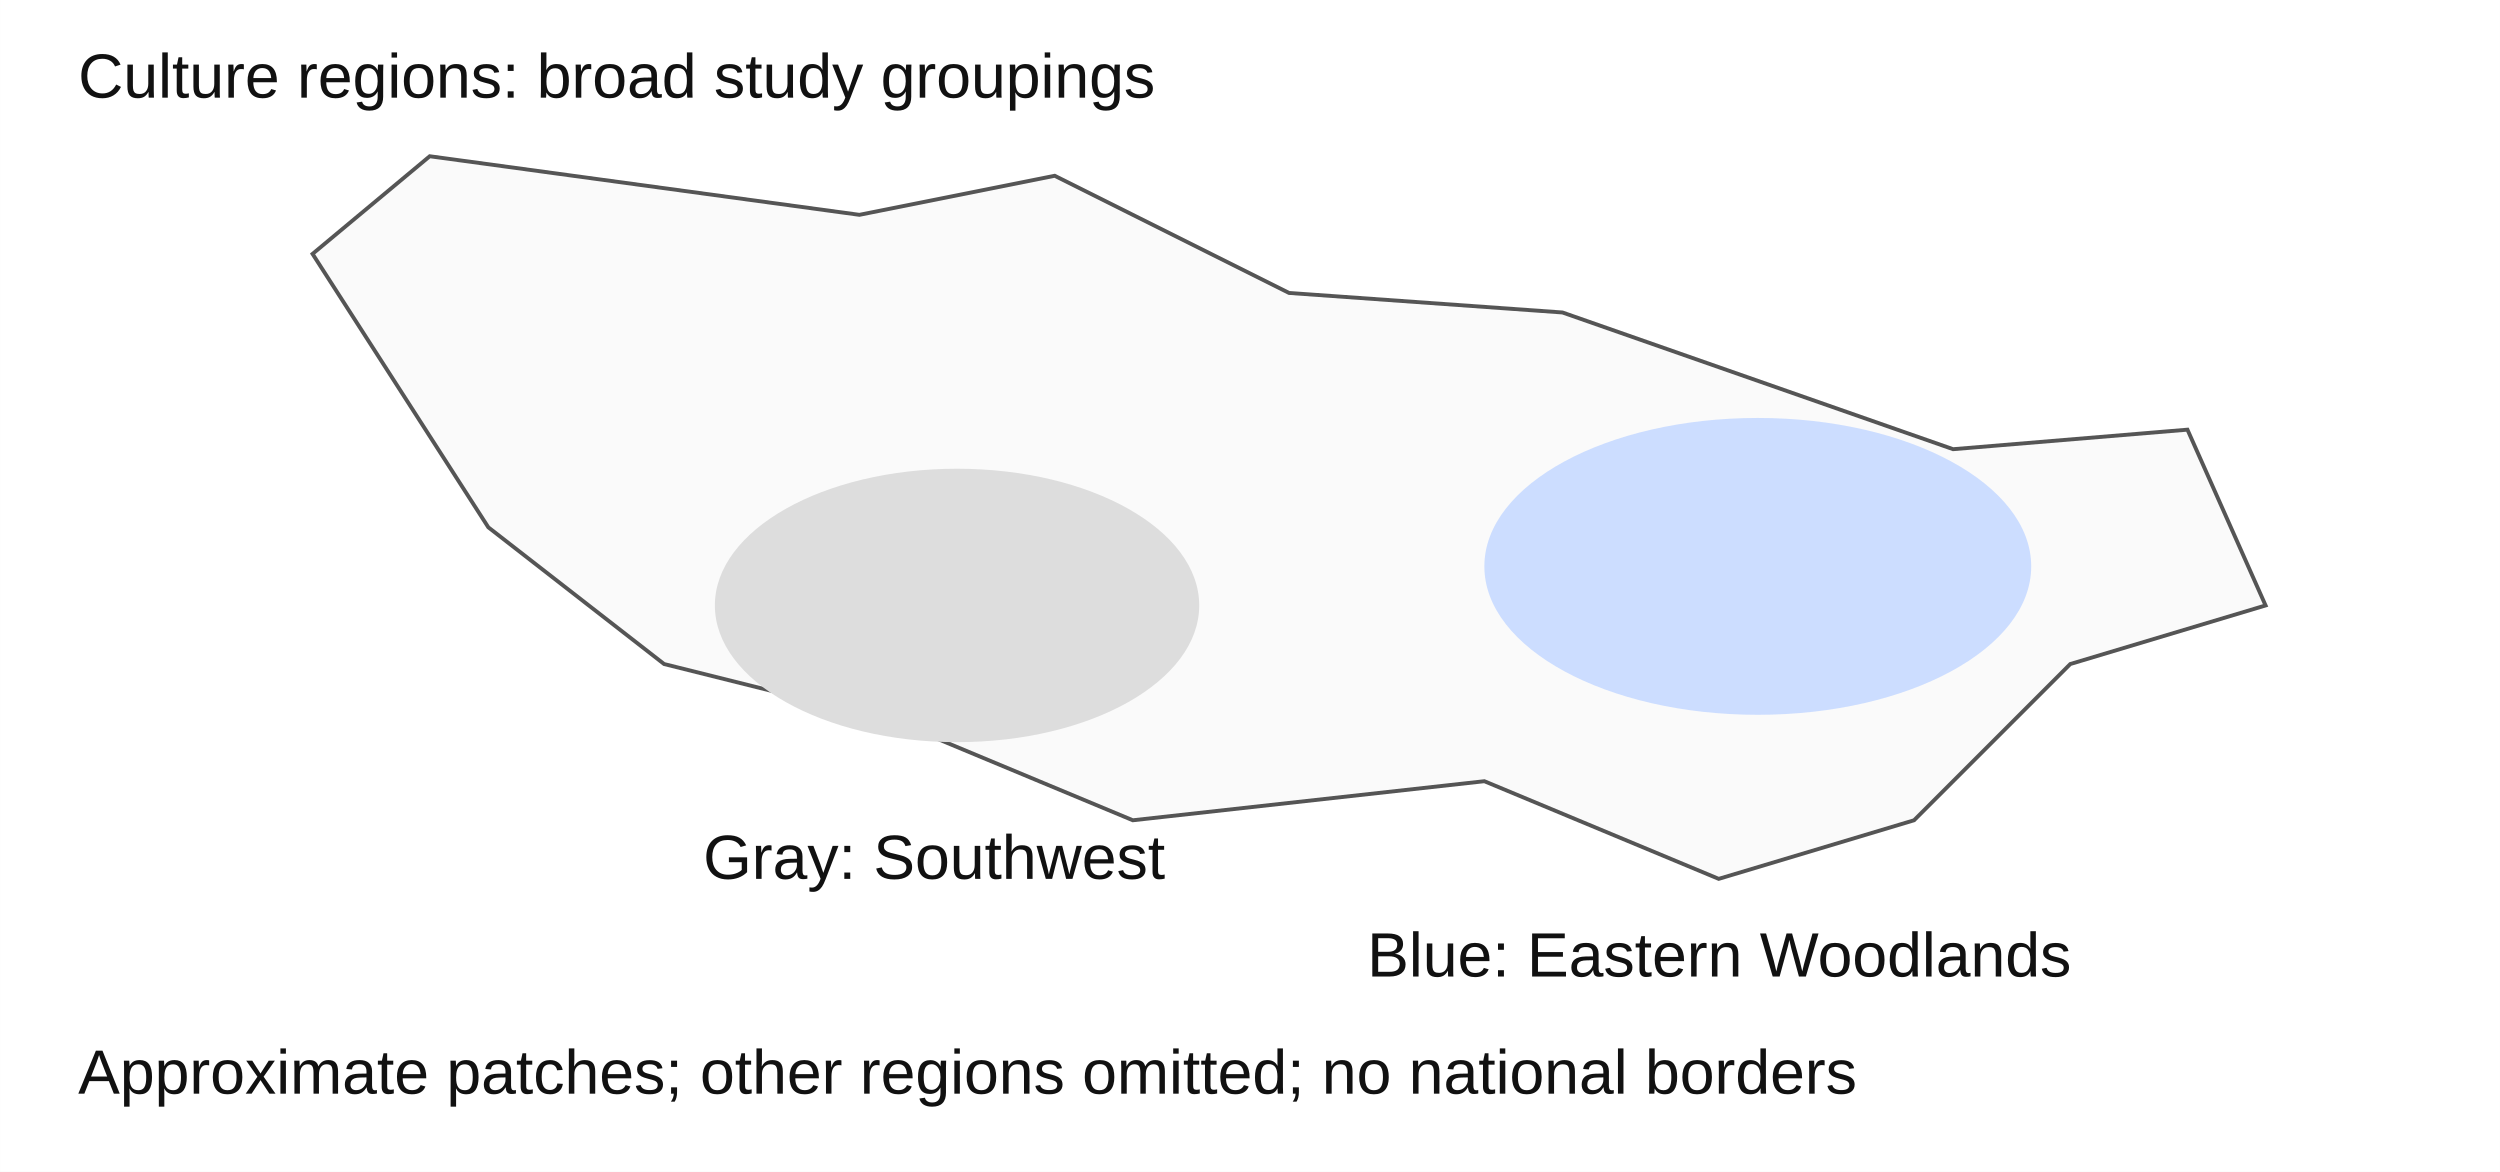
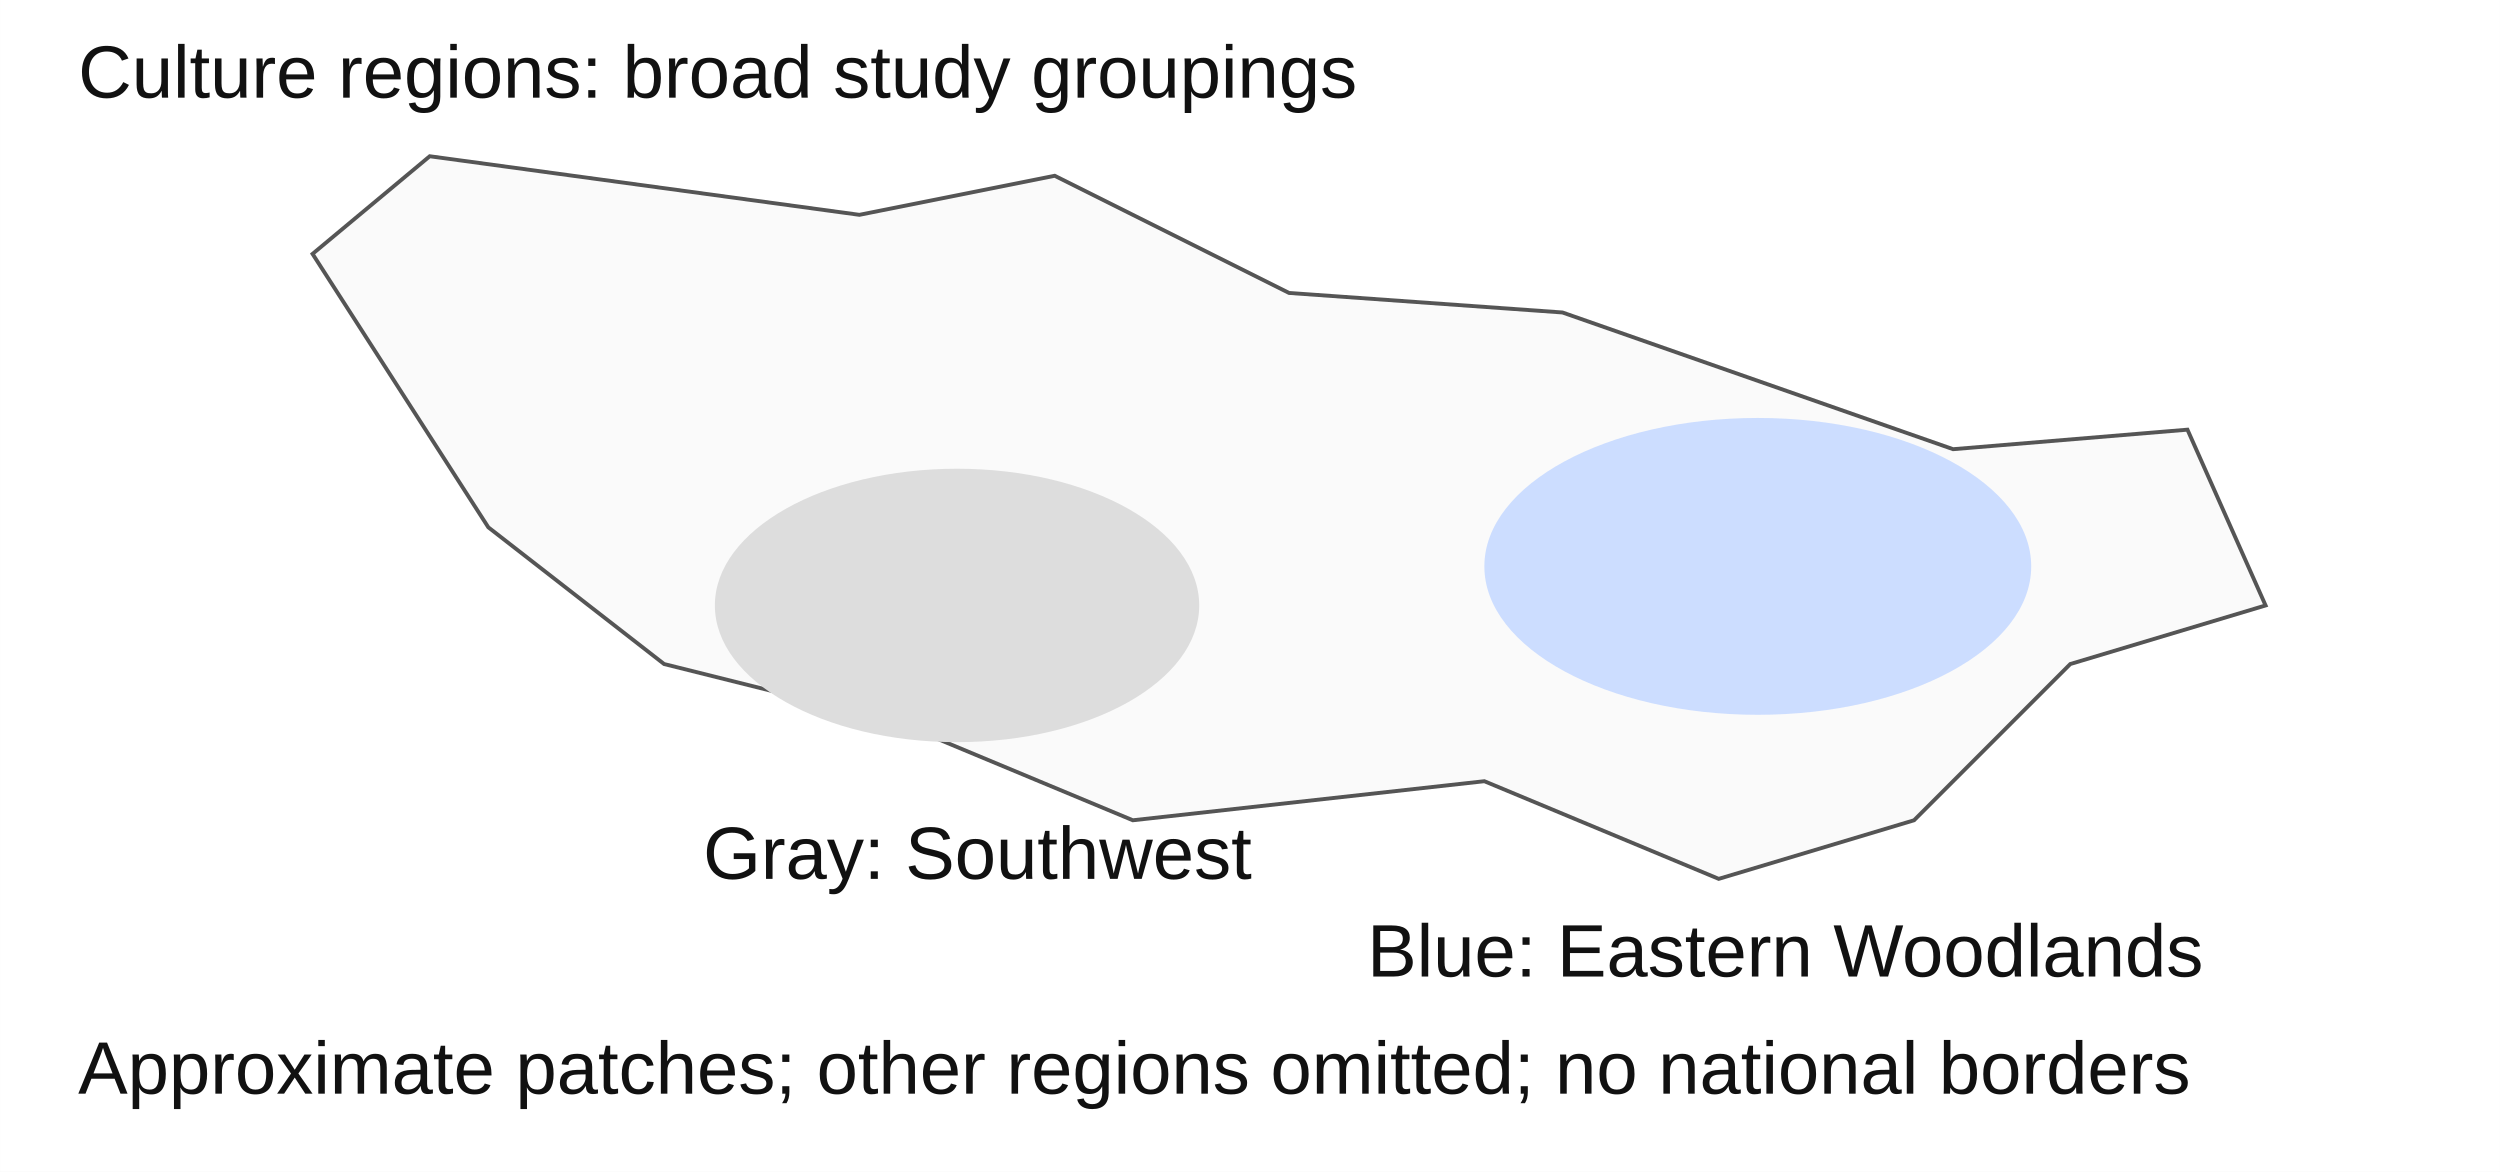
<svg xmlns="http://www.w3.org/2000/svg" width="6.667in" height="3.125in" viewBox="0 0 640 300">
  <rect width="100%" height="100%" fill="white" />
-   <g font-family="Arial,sans-serif" font-size="16" fill="#111">
+   <g font-family="Arial,sans-serif" font-size="19" fill="#111">
    <text x="20" y="25">Culture regions: broad study groupings</text>
    <path d="M80 65L110 40L220 55L270 45L330 75L400 80L500 115L560 110L580 155L530 170L490 210L440 225L380 200L290 210L230 185L170 170L125 135Z" fill="#fafafa" stroke="#555" />
    <ellipse cx="245" cy="155" rx="62" ry="35" fill="#ddd" />
    <ellipse cx="450" cy="145" rx="70" ry="38" fill="#cdf" />
    <text x="180" y="225">Gray: Southwest</text>
    <text x="350" y="250">Blue: Eastern Woodlands</text>
    <text x="20" y="280">Approximate patches; other regions omitted; no national borders</text>
  </g>
</svg>
